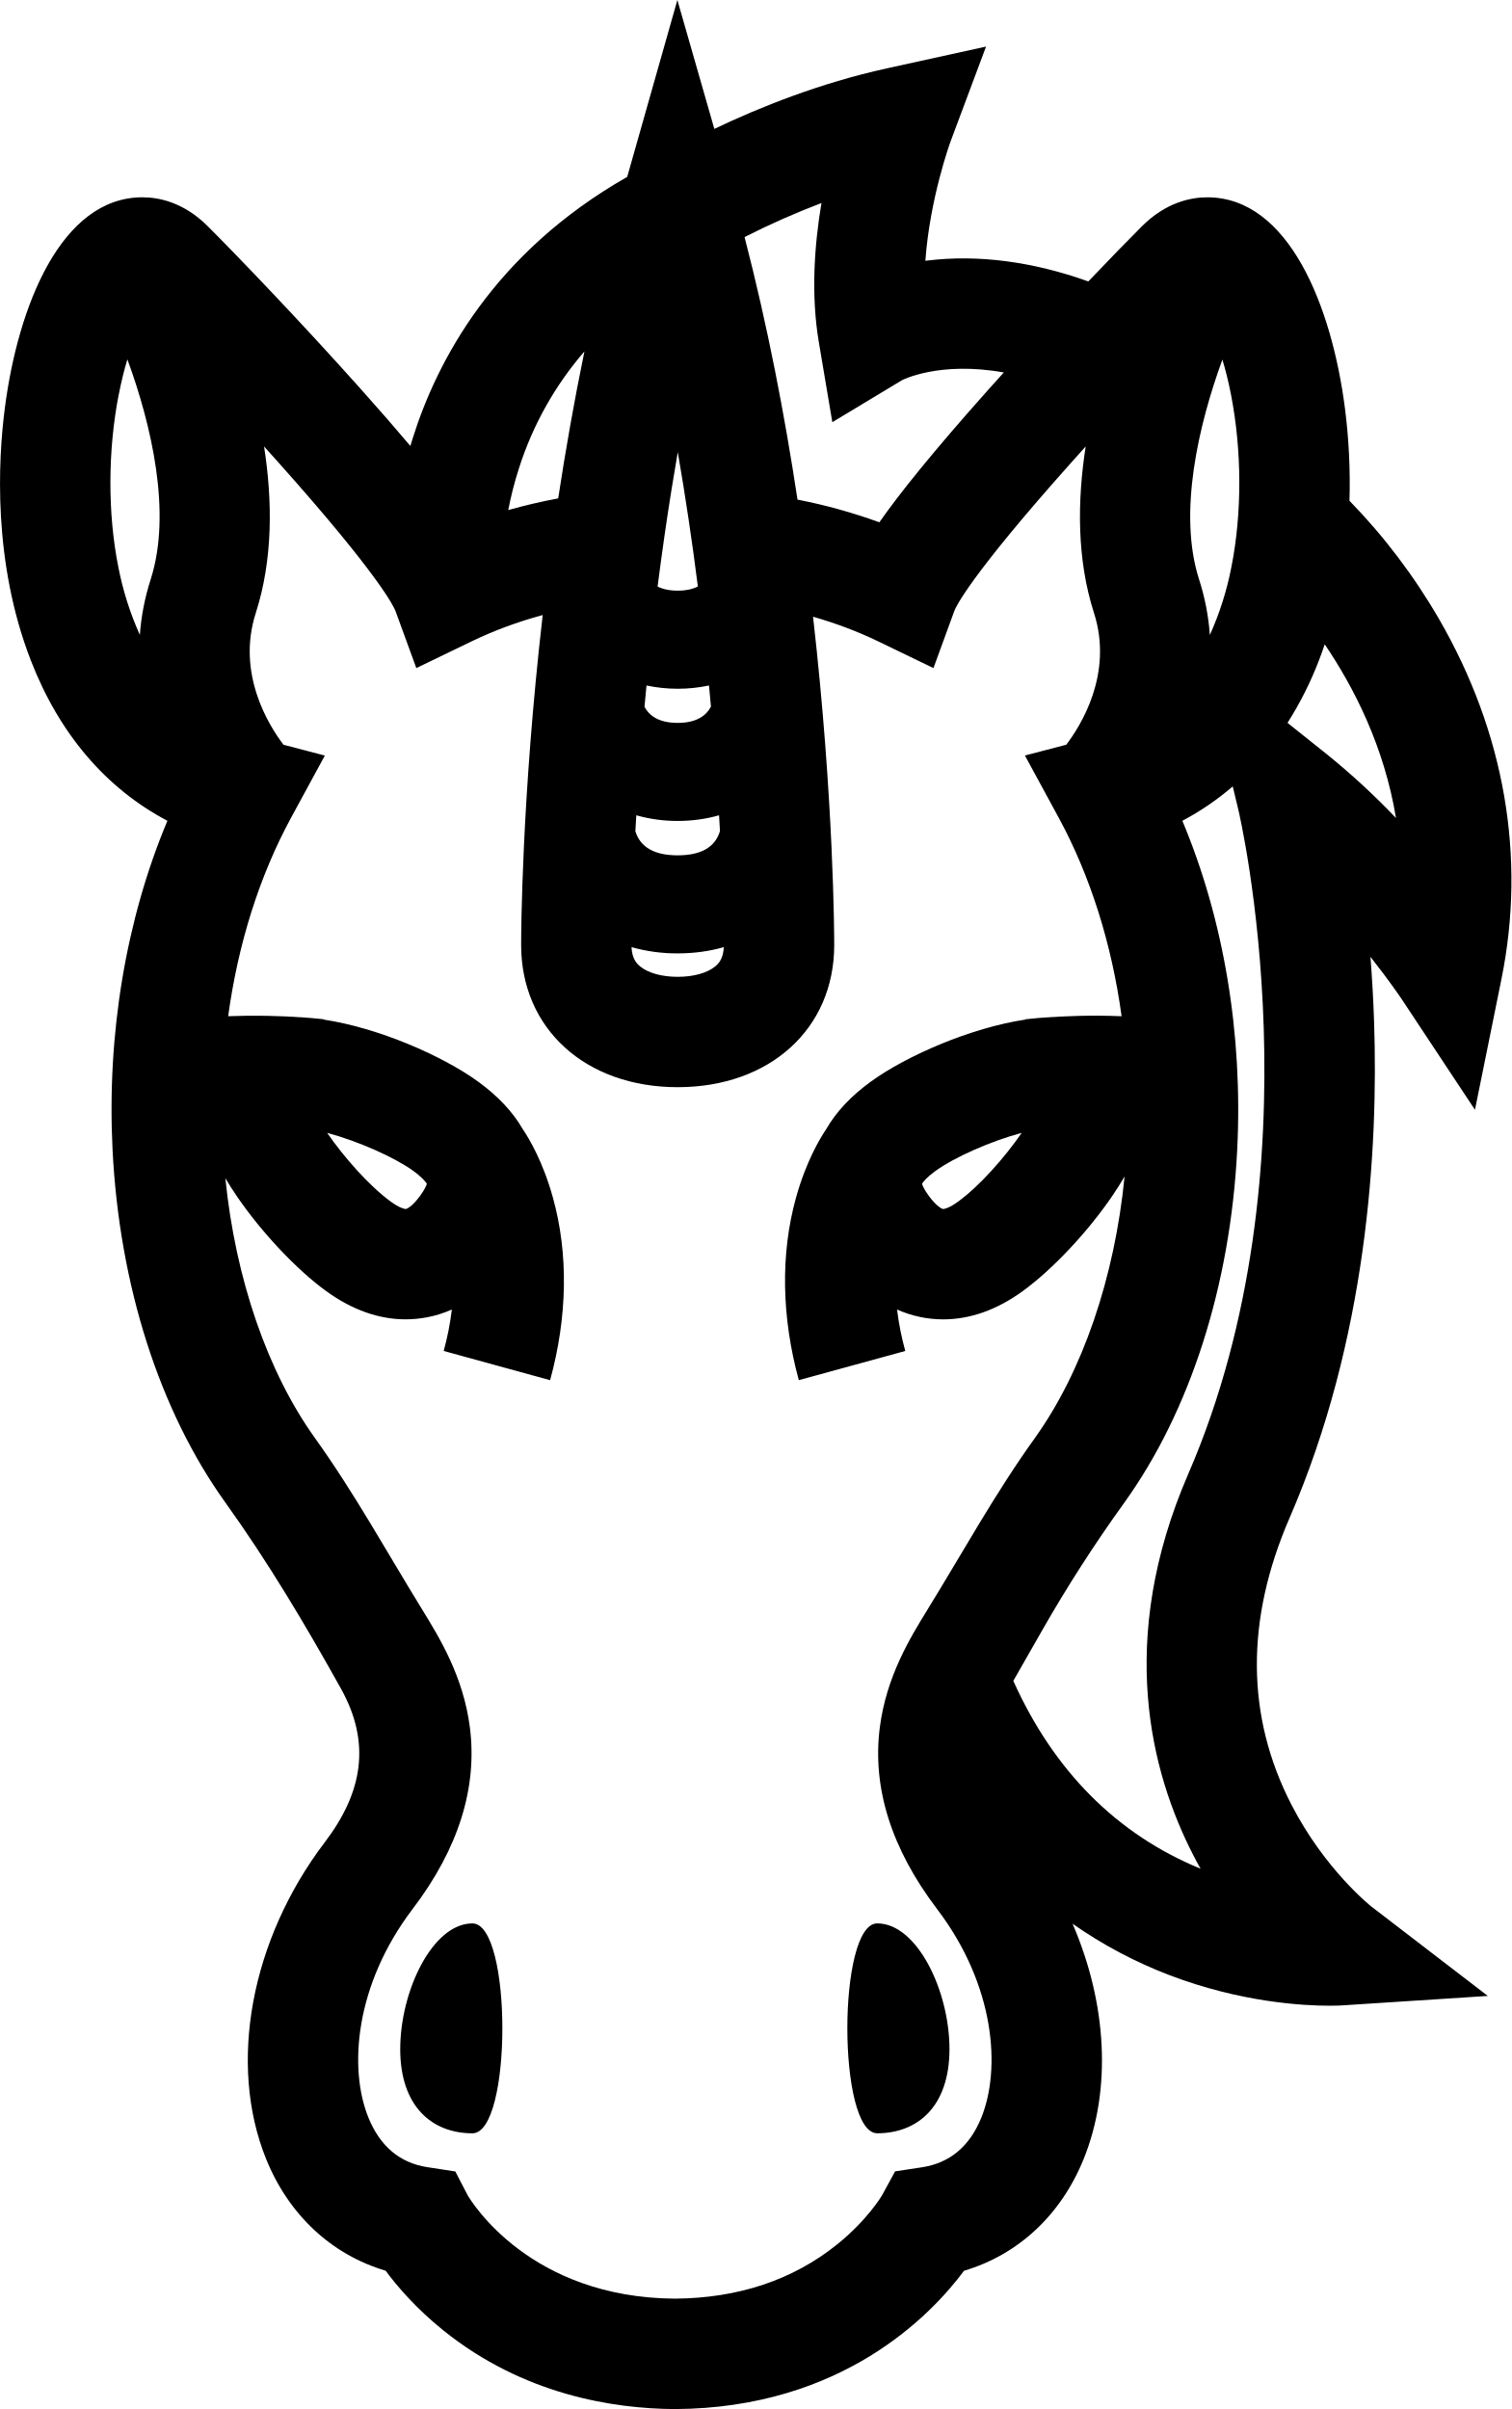
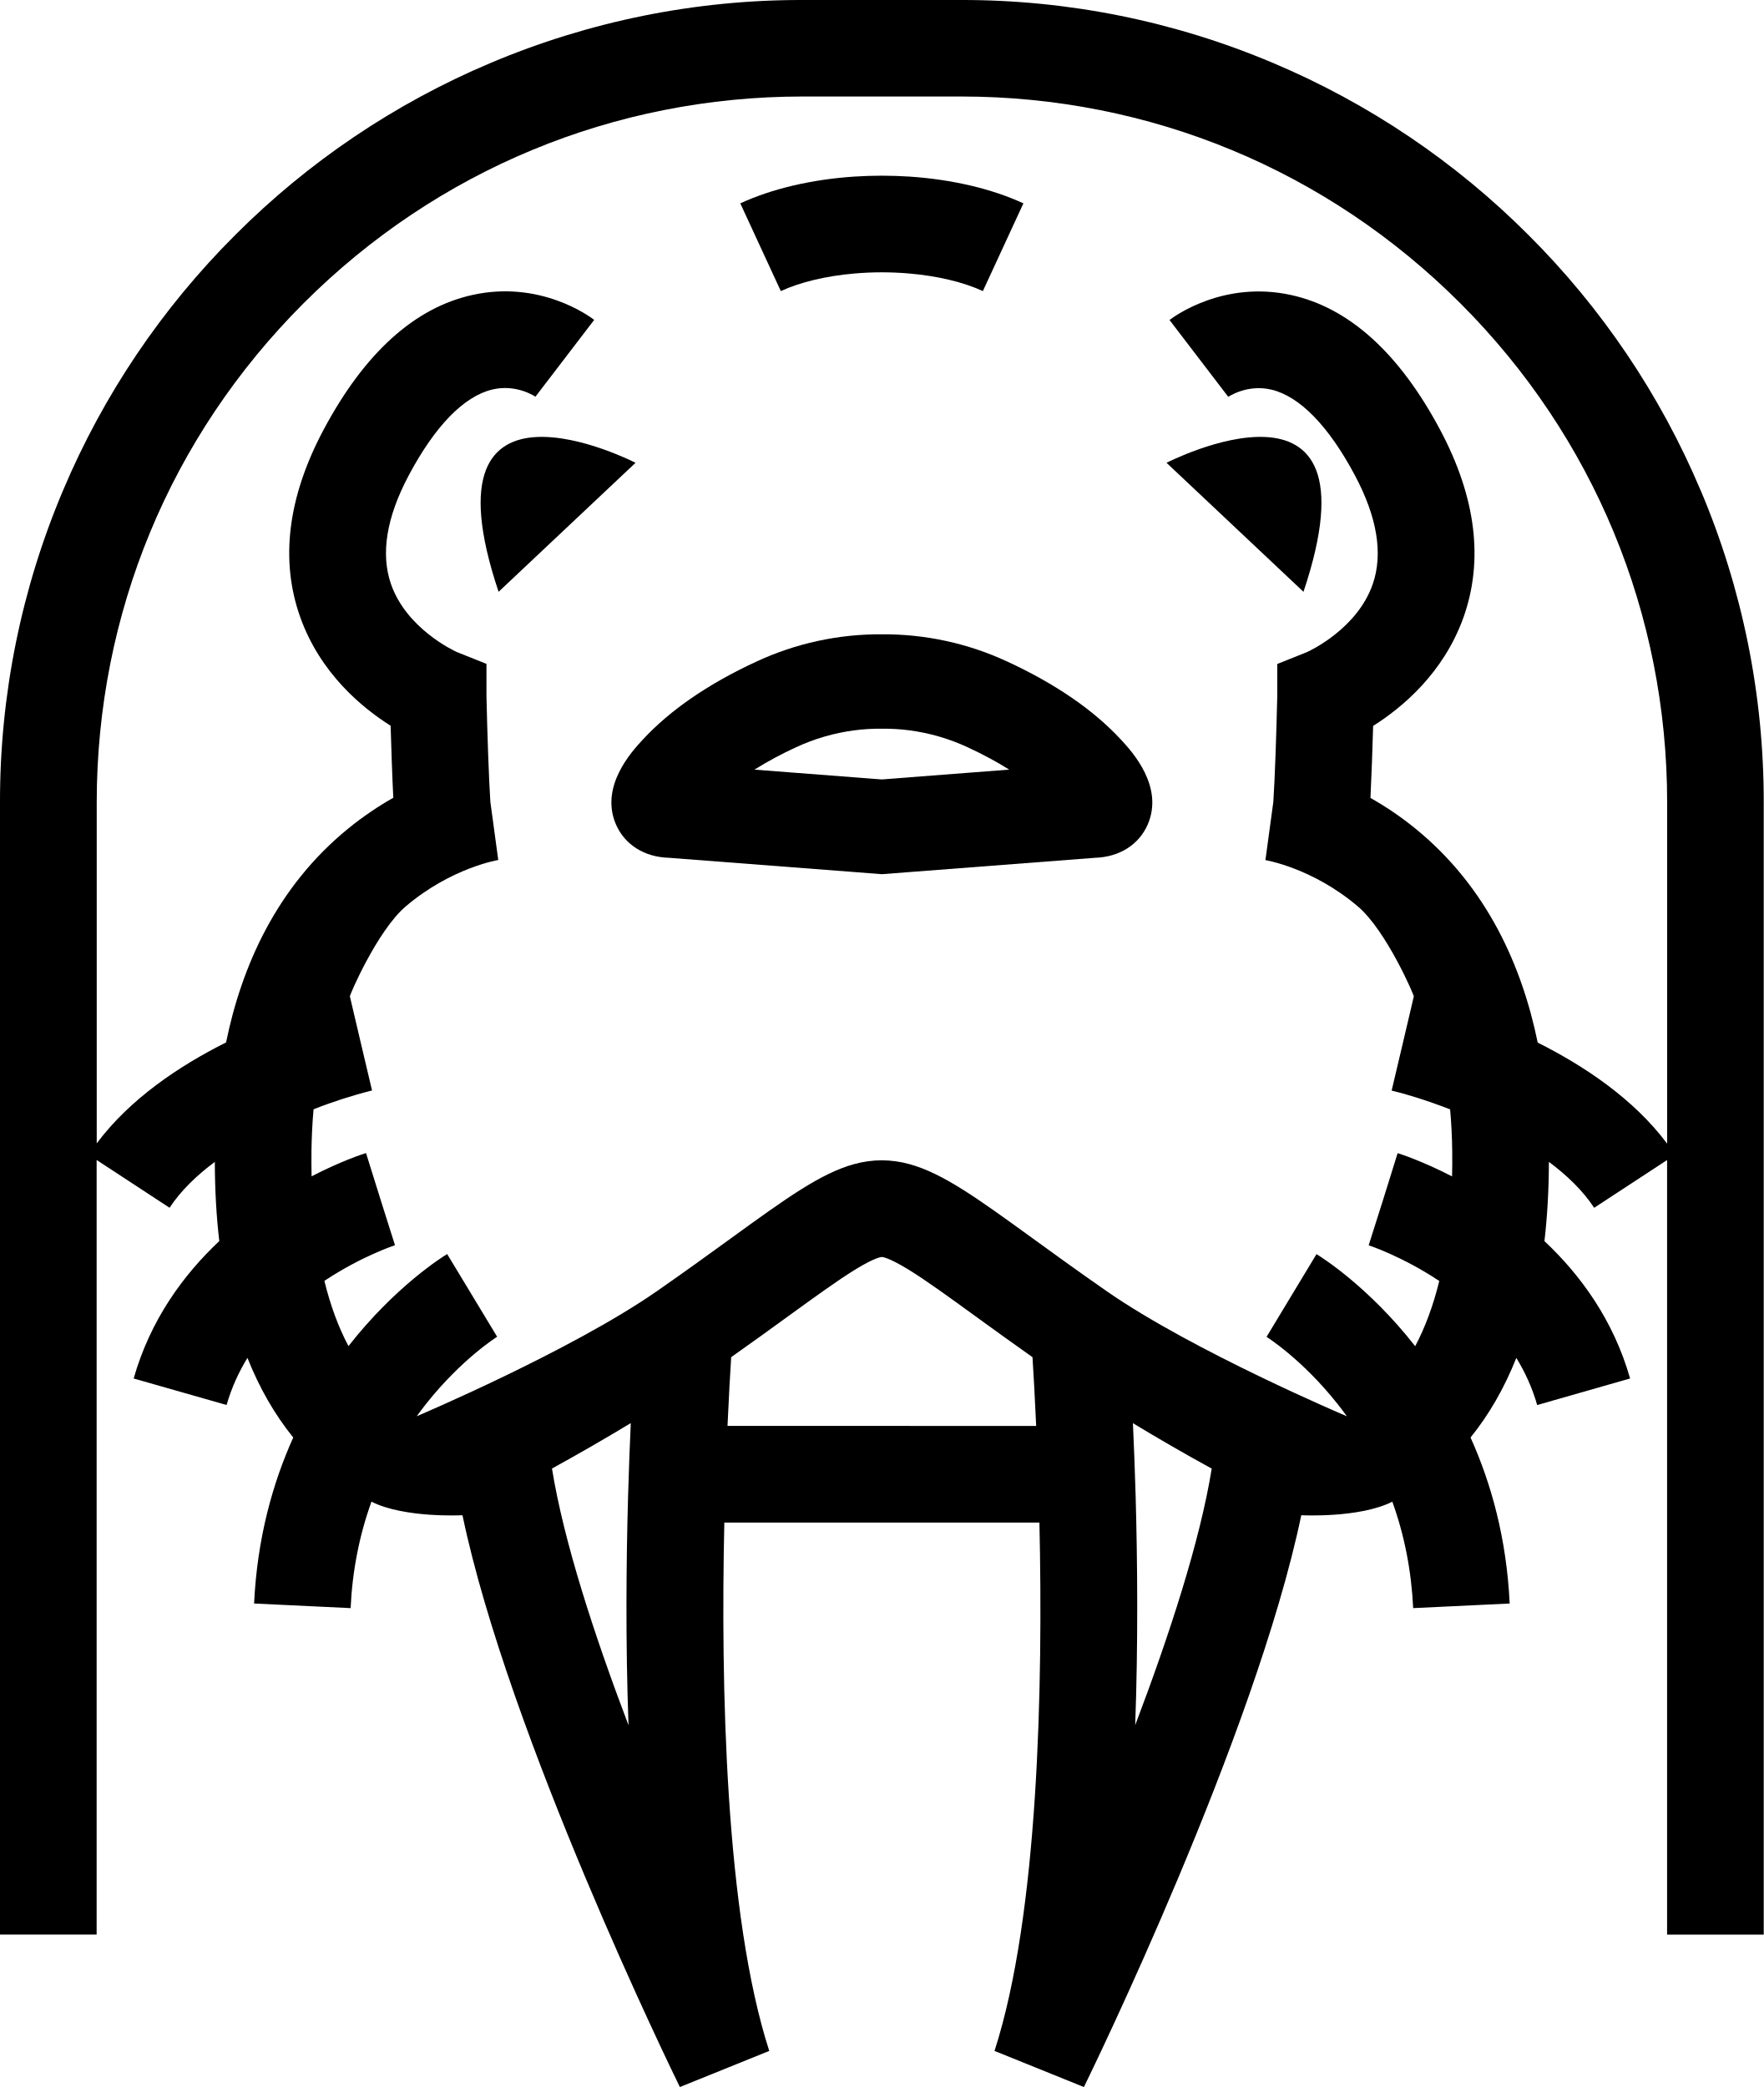
- <svg xmlns="http://www.w3.org/2000/svg" viewBox="0 0 63.954 101.944">
-   <path d="M16.935 86.71c0 2.454 1.368 3.567 3.056 3.567s1.69-8.882 0-8.882-3.055 2.863-3.055 5.316zM37.12 90.276c1.69 0 3.057-1.113 3.057-3.566s-1.368-5.316-3.056-5.316-1.687 8.882 0 8.882z" />
-   <path d="M7.083 34.735c-1.75 4.173-2.567 9.022-2.32 13.926.29 5.738 1.985 11.037 4.773 14.923 1.8 2.507 3.39 5.18 4.89 7.873 1.29 2.314.91 4.408-.68 6.5-3.136 4.128-4.11 9.39-2.484 13.41.96 2.37 2.77 4.046 5.056 4.725.495.67 1.295 1.602 2.445 2.528 3.383 2.722 7.186 3.31 9.78 3.327h.028c7.067-.042 10.833-3.984 12.222-5.853 2.288-.678 4.1-2.355 5.06-4.726 1.2-2.96.983-6.598-.467-9.958a18.94 18.94 0 0 0 4.083 2.168c3.04 1.164 5.7 1.3 6.782 1.3.302 0 .482-.01.512-.012l6.194-.402-4.924-3.78c-.02-.015-1.973-1.562-3.392-4.324-1.918-3.735-1.943-7.814-.073-12.125 3.286-7.576 3.758-15.604 3.576-21.004a62.802 62.802 0 0 0-.153-2.74c.815 1.034 1.297 1.755 1.308 1.77l3.114 4.703 1.12-5.528c1.05-5.172.135-10.443-2.643-15.244a25.497 25.497 0 0 0-3.787-5 25.145 25.145 0 0 0-.19-3.902c-.555-4.32-2.377-8.94-5.824-8.94-.706 0-1.758.214-2.773 1.23-.522.52-1.32 1.34-2.264 2.33-2.344-.84-4.67-1.147-6.81-.884a2.47 2.47 0 0 0-.085.01c.188-2.644 1.054-5.016 1.064-5.045l1.503-4.02-4.19.92c-2.835.623-5.382 1.643-7.307 2.564L28.663 0 26.54 7.486c-5.648 3.217-8.058 7.796-9.085 11.09l-.09.297c-.598-.708-1.29-1.506-2.098-2.41-2.526-2.83-5.252-5.668-6.47-6.884-1.014-1.016-2.067-1.23-2.77-1.23-3.448 0-5.27 4.62-5.825 8.94-.282 2.193-.513 6.493 1.102 10.658 1.206 3.11 3.18 5.416 5.78 6.787zm48.727-6.788c.088-.226.17-.453.246-.68 1.234 1.82 2.517 4.325 3.015 7.35a30.405 30.405 0 0 0-2.94-2.71l-1.65-1.317a14.88 14.88 0 0 0 1.33-2.643zm-4.085-12.73c.13.426.252.91.36 1.458.468 2.38.475 5.05.02 7.326a13 13 0 0 1-.91 2.87 9.967 9.967 0 0 0-.457-2.354c-.9-2.804-.022-6.536.987-9.3zM50.03 34.735a11.426 11.426 0 0 0 2.133-1.457l.24 1c.037.15 3.528 15.07-2.122 28.096-3.054 7.045-1.575 12.653.205 16.117.103.202.21.4.316.59-3.54-1.456-6.202-4.127-7.924-7.95l1.196-2.095a60.745 60.745 0 0 1 3.506-5.453c2.788-3.885 4.482-9.185 4.772-14.922.247-4.903-.57-9.752-2.32-13.925zM34.76 8.59c-.297 1.768-.453 3.876-.11 5.896l.57 3.38 2.936-1.77c.02-.012 1.576-.824 4.32-.334l-.63.7c-2.395 2.684-3.796 4.44-4.636 5.64a23.2 23.2 0 0 0-3.464-.96c-.538-3.556-1.263-7.343-2.24-11.11a33.346 33.346 0 0 1 3.253-1.44zm-6.333 12.057c.08-.502.165-1.007.253-1.515a127.855 127.855 0 0 1 .85 5.686c-.213.11-.49.177-.856.177-.36 0-.636-.067-.848-.173.173-1.348.37-2.745.6-4.175zm-1.07 8.362a6.41 6.41 0 0 0 2.644 0l.083.894c-.192.366-.588.688-1.41.688-.813 0-1.21-.317-1.403-.68l.086-.903zm-.432 5.492a6.37 6.37 0 0 0 1.75.24c.61 0 1.198-.082 1.752-.24l.038.67c-.203.68-.8 1.025-1.79 1.025-.986 0-1.584-.343-1.79-1.02l.04-.675zm1.75 5.845c.696 0 1.35-.092 1.952-.265-.02.48-.21.693-.376.826-.34.272-.915.43-1.575.43-.66 0-1.235-.157-1.576-.43-.167-.132-.356-.345-.377-.826a7.062 7.062 0 0 0 1.952.265zm-6.707-20.555a14.088 14.088 0 0 1 2.762-4.92c-.437 2.12-.803 4.208-1.11 6.22-.72.134-1.425.3-2.114.494.108-.557.256-1.16.462-1.794zm-4.8 36.04c.557 0 1.235-.096 1.952-.415a11.967 11.967 0 0 1-.345 1.754l4.503 1.236c.736-2.683.778-5.353.12-7.72-.42-1.52-1.008-2.504-1.282-2.91-.42-.728-1.05-1.398-1.884-2.004-1.522-1.104-4.236-2.28-6.54-2.626l.002-.014c-.078-.01-.256-.028-.512-.05l-.292-.022a29.21 29.21 0 0 0-3.235-.056c.418-3.057 1.322-5.938 2.667-8.41l1.424-2.62-1.75-.458c-.607-.795-2-3-1.174-5.57.73-2.273.712-4.744.352-7.052.2.22.4.443.598.665 4.363 4.886 4.91 6.16 4.96 6.29l.885 2.423 2.323-1.123c.953-.46 1.962-.835 3.024-1.122-.898 7.798-.912 13.564-.912 13.963 0 3.543 2.724 6.017 6.624 6.017s6.624-2.474 6.624-6.015c0-.402-.013-6.154-.896-13.893.97.277 1.896.626 2.772 1.05l2.323 1.123.885-2.423c.048-.13.596-1.404 4.96-6.29.197-.223.397-.445.597-.666-.36 2.308-.378 4.78.352 7.05.826 2.574-.568 4.777-1.174 5.572l-1.75.457 1.424 2.62c1.345 2.474 2.25 5.355 2.667 8.413-1.32-.056-2.512 0-3.27.055-.107.01-.204.017-.293.024-.256.022-.433.04-.51.05v.013c-2.303.345-5.017 1.523-6.54 2.626-.835.606-1.464 1.277-1.883 2.006-.274.404-.86 1.388-1.282 2.906-.657 2.368-.615 5.038.12 7.72l4.504-1.234a11.973 11.973 0 0 1-.347-1.755 4.78 4.78 0 0 0 1.952.417c1.14 0 2.272-.402 3.366-1.196 1.246-.904 2.728-2.476 3.774-4.005.197-.288.375-.57.535-.845-.42 4.273-1.776 8.25-3.8 11.074-1.68 2.338-3.03 4.806-4.534 7.246-.736 1.196-1.744 2.833-2.022 4.987-.33 2.555.486 5.142 2.42 7.69 2.457 3.23 2.712 6.762 1.875 8.83-.492 1.214-1.335 1.92-2.505 2.1l-1.144.174-.554 1.015c-.005.01-.612 1.04-1.898 2.075-1.87 1.505-4.18 2.277-6.867 2.296-6.12-.042-8.593-4.078-8.77-4.378l-.52-1.004-1.173-.18c-1.17-.177-2.012-.884-2.505-2.1-.838-2.067-.583-5.6 1.873-8.83 1.936-2.547 2.75-5.134 2.42-7.69-.278-2.154-1.286-3.79-2.022-4.987-1.5-2.437-2.857-4.912-4.53-7.246-2.014-2.805-3.367-6.754-3.794-11 .15.253.313.51.493.773 1.046 1.53 2.527 3.1 3.773 4.005 1.094.793 2.226 1.195 3.366 1.195zm-3.322-7.89c1.304.348 2.85 1.035 3.645 1.61.36.262.52.46.572.544-.02.065-.08.226-.277.497-.34.47-.576.57-.616.57-.076 0-.292-.063-.625-.305-.92-.668-2-1.897-2.7-2.916zm29.386 0c-.7 1.02-1.778 2.248-2.7 2.916-.332.242-.548.306-.623.306-.04 0-.277-.102-.617-.57-.196-.27-.258-.432-.277-.498.05-.086.21-.282.57-.543.796-.577 2.342-1.263 3.646-1.61zM5.03 16.674c.108-.55.23-1.04.36-1.467 1.012 2.758 1.892 6.488.986 9.31-.26.812-.405 1.6-.458 2.352a13.03 13.03 0 0 1-.91-2.87c-.456-2.275-.448-4.945.02-7.326z" />
+ <svg xmlns="http://www.w3.org/2000/svg" viewBox="0 0 80.358 95.093">
+   <path d="M22.717 26.965l6.24-5.878s-9.92-5.094-6.24 5.878zM59.39 26.965l-6.24-5.878s9.92-5.094 6.24 5.878zM38.92 12.463a14.442 14.442 0 0 1 2.517 0c1.278.11 2.455.39 3.345.8l1.847-3.997c-1.45-.67-3.26-1.09-5.193-1.22a19.336 19.336 0 0 0-2.516 0c-1.933.13-3.742.55-5.19 1.22l1.846 3.997c.89-.41 2.067-.69 3.345-.8z" />
+   <path d="M77.483 22.338a36.44 36.44 0 0 0-7.837-11.625A36.452 36.452 0 0 0 58.02 2.876 36.33 36.33 0 0 0 43.784 0h-7.209a36.34 36.34 0 0 0-14.237 2.875 36.44 36.44 0 0 0-11.625 7.837 36.44 36.44 0 0 0-7.837 11.625A36.33 36.33 0 0 0 0 36.575v51.572h4.403V52.854l3.323 2.177c.51-.776 1.234-1.474 2.062-2.09.003 1.27.07 2.47.203 3.607C8.353 58.09 6.85 60.14 6.09 62.81l4.234 1.208c.225-.787.554-1.5.95-2.147.546 1.374 1.242 2.585 2.087 3.628-.946 2.098-1.643 4.61-1.784 7.564l4.398.21c.08-1.71.4-3.328.95-4.85 1.495.757 4.147.618 4.147.618 2.102 10.056 9.555 25.34 9.905 26.054l4.072-1.646c-2.012-6.23-2.21-16.688-2.047-24.074h14.357c.165 7.386-.034 17.845-2.046 24.074l4.073 1.646c.35-.715 7.803-15.998 9.904-26.054 0 0 2.652.14 4.148-.618.55 1.522.868 3.14.95 4.85l4.397-.21c-.14-2.954-.838-5.466-1.783-7.564.844-1.043 1.54-2.254 2.086-3.627.396.647.726 1.36.95 2.148l4.234-1.21c-.762-2.67-2.264-4.72-3.903-6.26.132-1.137.2-2.34.203-3.61.828.618 1.553 1.315 2.062 2.093l3.323-2.176v35.294h4.403V36.575a36.34 36.34 0 0 0-2.875-14.237zm-48.847 56.27c-1.57-4.133-2.957-8.4-3.486-11.695a102.514 102.514 0 0 0 3.59-2.07c-.045.984-.088 2.102-.123 3.32-.086 3.033-.117 6.688.02 10.444zm12.8-13.637h-8.289c.06-1.342.123-2.42.168-3.133.974-.687 1.83-1.307 2.604-1.87 1.236-.895 2.225-1.612 3-2.092a6.27 6.27 0 0 1 .128-.078c.827-.5 1.1-.523 1.127-.524h.01c.026 0 .3.025 1.126.524.043.025.085.05.128.078.776.48 1.765 1.197 3 2.093.775.562 1.63 1.182 2.605 1.87.045.713.108 1.79.168 3.133h-5.773zm10.287 13.637c.135-3.756.104-7.41.02-10.442-.035-1.22-.08-2.338-.124-3.32a93.258 93.258 0 0 0 3.59 2.07c-.53 3.294-1.918 7.56-3.487 11.692zm24.232-26.503c-1.52-2.036-3.776-3.538-5.893-4.6-.707-3.448-2.29-7.08-5.576-9.754a14.622 14.622 0 0 0-2.044-1.393 171.427 171.427 0 0 0 .122-3.283c1.303-.82 3.2-2.39 4.113-4.935.93-2.603.576-5.477-1.054-8.543-1.866-3.508-4.156-5.58-6.807-6.157-3.054-.666-5.285.954-5.53 1.14l2.676 3.5-.034.024c.036-.025.896-.615 2.004-.35 1.293.31 2.608 1.662 3.804 3.91 1.017 1.913 1.288 3.582.806 4.962-.707 2.024-2.857 3.027-3 3.09l-1.346.538v1.444c-.04 1.75-.11 3.805-.18 4.843l-.36 2.65-.018-.003c.02.003 2.152.348 4.23 2.113 1.308 1.11 2.592 4.114 2.548 4.104l-.503 2.143-.506 2.143c.606.144 1.57.432 2.664.857.056.613.088 1.247.096 1.904.005.392.002.775-.007 1.15-1.36-.702-2.364-1.024-2.48-1.06l-.655 2.102-.665 2.098c.03.01 1.527.502 3.217 1.624-.273 1.117-.64 2.11-1.097 2.973-2.148-2.744-4.324-4.09-4.497-4.195l-2.276 3.77-.01-.007c.016.01 1.62 1.013 3.238 3.054.15.188.294.38.434.572 0 0-7.008-2.966-10.934-5.693-1.316-.915-2.43-1.724-3.414-2.437-2.465-1.788-4.062-2.945-5.586-3.36a4.724 4.724 0 0 0-1.255-.174h-.002-.003c-.424 0-.836.058-1.255.172-1.524.416-3.12 1.573-5.586 3.36-.984.714-2.1 1.523-3.414 2.437-3.926 2.726-10.933 5.692-10.933 5.692.14-.193.284-.384.434-.573 1.62-2.042 3.223-3.045 3.24-3.055l-.01.006-2.277-3.768c-.173.105-2.35 1.45-4.497 4.195-.457-.862-.824-1.856-1.097-2.973 1.69-1.122 3.186-1.614 3.216-1.624l-.663-2.1-.656-2.1c-.116.035-1.12.357-2.48 1.06-.008-.376-.01-.758-.006-1.15.01-.657.04-1.29.096-1.904a21.6 21.6 0 0 1 2.664-.857l-.506-2.144-.503-2.143c-.043.01 1.24-2.994 2.548-4.104 2.08-1.766 4.21-2.11 4.23-2.114l-.018.003-.36-2.65c-.068-1.038-.14-3.092-.178-4.843v-1.444l-1.347-.537c-.142-.064-2.293-1.067-3-3.09-.482-1.38-.21-3.05.807-4.962 1.196-2.248 2.51-3.6 3.804-3.91 1.107-.267 1.968.323 2.004.35a.608.608 0 0 1-.034-.026l2.675-3.498c-.243-.187-2.474-1.807-5.528-1.14-2.65.577-4.94 2.648-6.807 6.156-1.63 3.066-1.986 5.94-1.054 8.542.912 2.547 2.81 4.115 4.114 4.935.014.48.03 1.05.052 1.622.024.66.046 1.205.07 1.66-.658.372-1.35.83-2.044 1.394-3.286 2.673-4.87 6.305-5.576 9.754-2.117 1.06-4.374 2.563-5.893 4.6v-15.53c0-8.592 3.346-16.67 9.423-22.748 6.077-6.077 14.155-9.423 22.75-9.423h7.208c8.593 0 16.672 3.346 22.75 9.423 6.075 6.076 9.422 14.155 9.422 22.75v15.528z" />
+   <path d="M45.89 30.142a13.317 13.317 0 0 0-5.71-1.24 13.335 13.335 0 0 0-5.71 1.24c-2.2 1.015-3.95 2.22-5.2 3.577-.485.525-1.96 2.125-1.2 3.858.403.916 1.294 1.475 2.397 1.507l8.455.65 1.258.098 1.258-.097 8.455-.65c1.103-.034 1.994-.592 2.396-1.508.76-1.733-.715-3.334-1.2-3.86-1.25-1.357-3-2.56-5.2-3.576zm-4.453 5.277l-1.258.096-1.26-.097-4.545-.35a16.844 16.844 0 0 1 1.897-1.02 9.114 9.114 0 0 1 2.65-.77c.416-.055.835-.08 1.257-.074.42-.006.84.018 1.257.073a9.123 9.123 0 0 1 2.65.77c.7.325 1.333.664 1.896 1.02l-4.546.35z" />
</svg>
